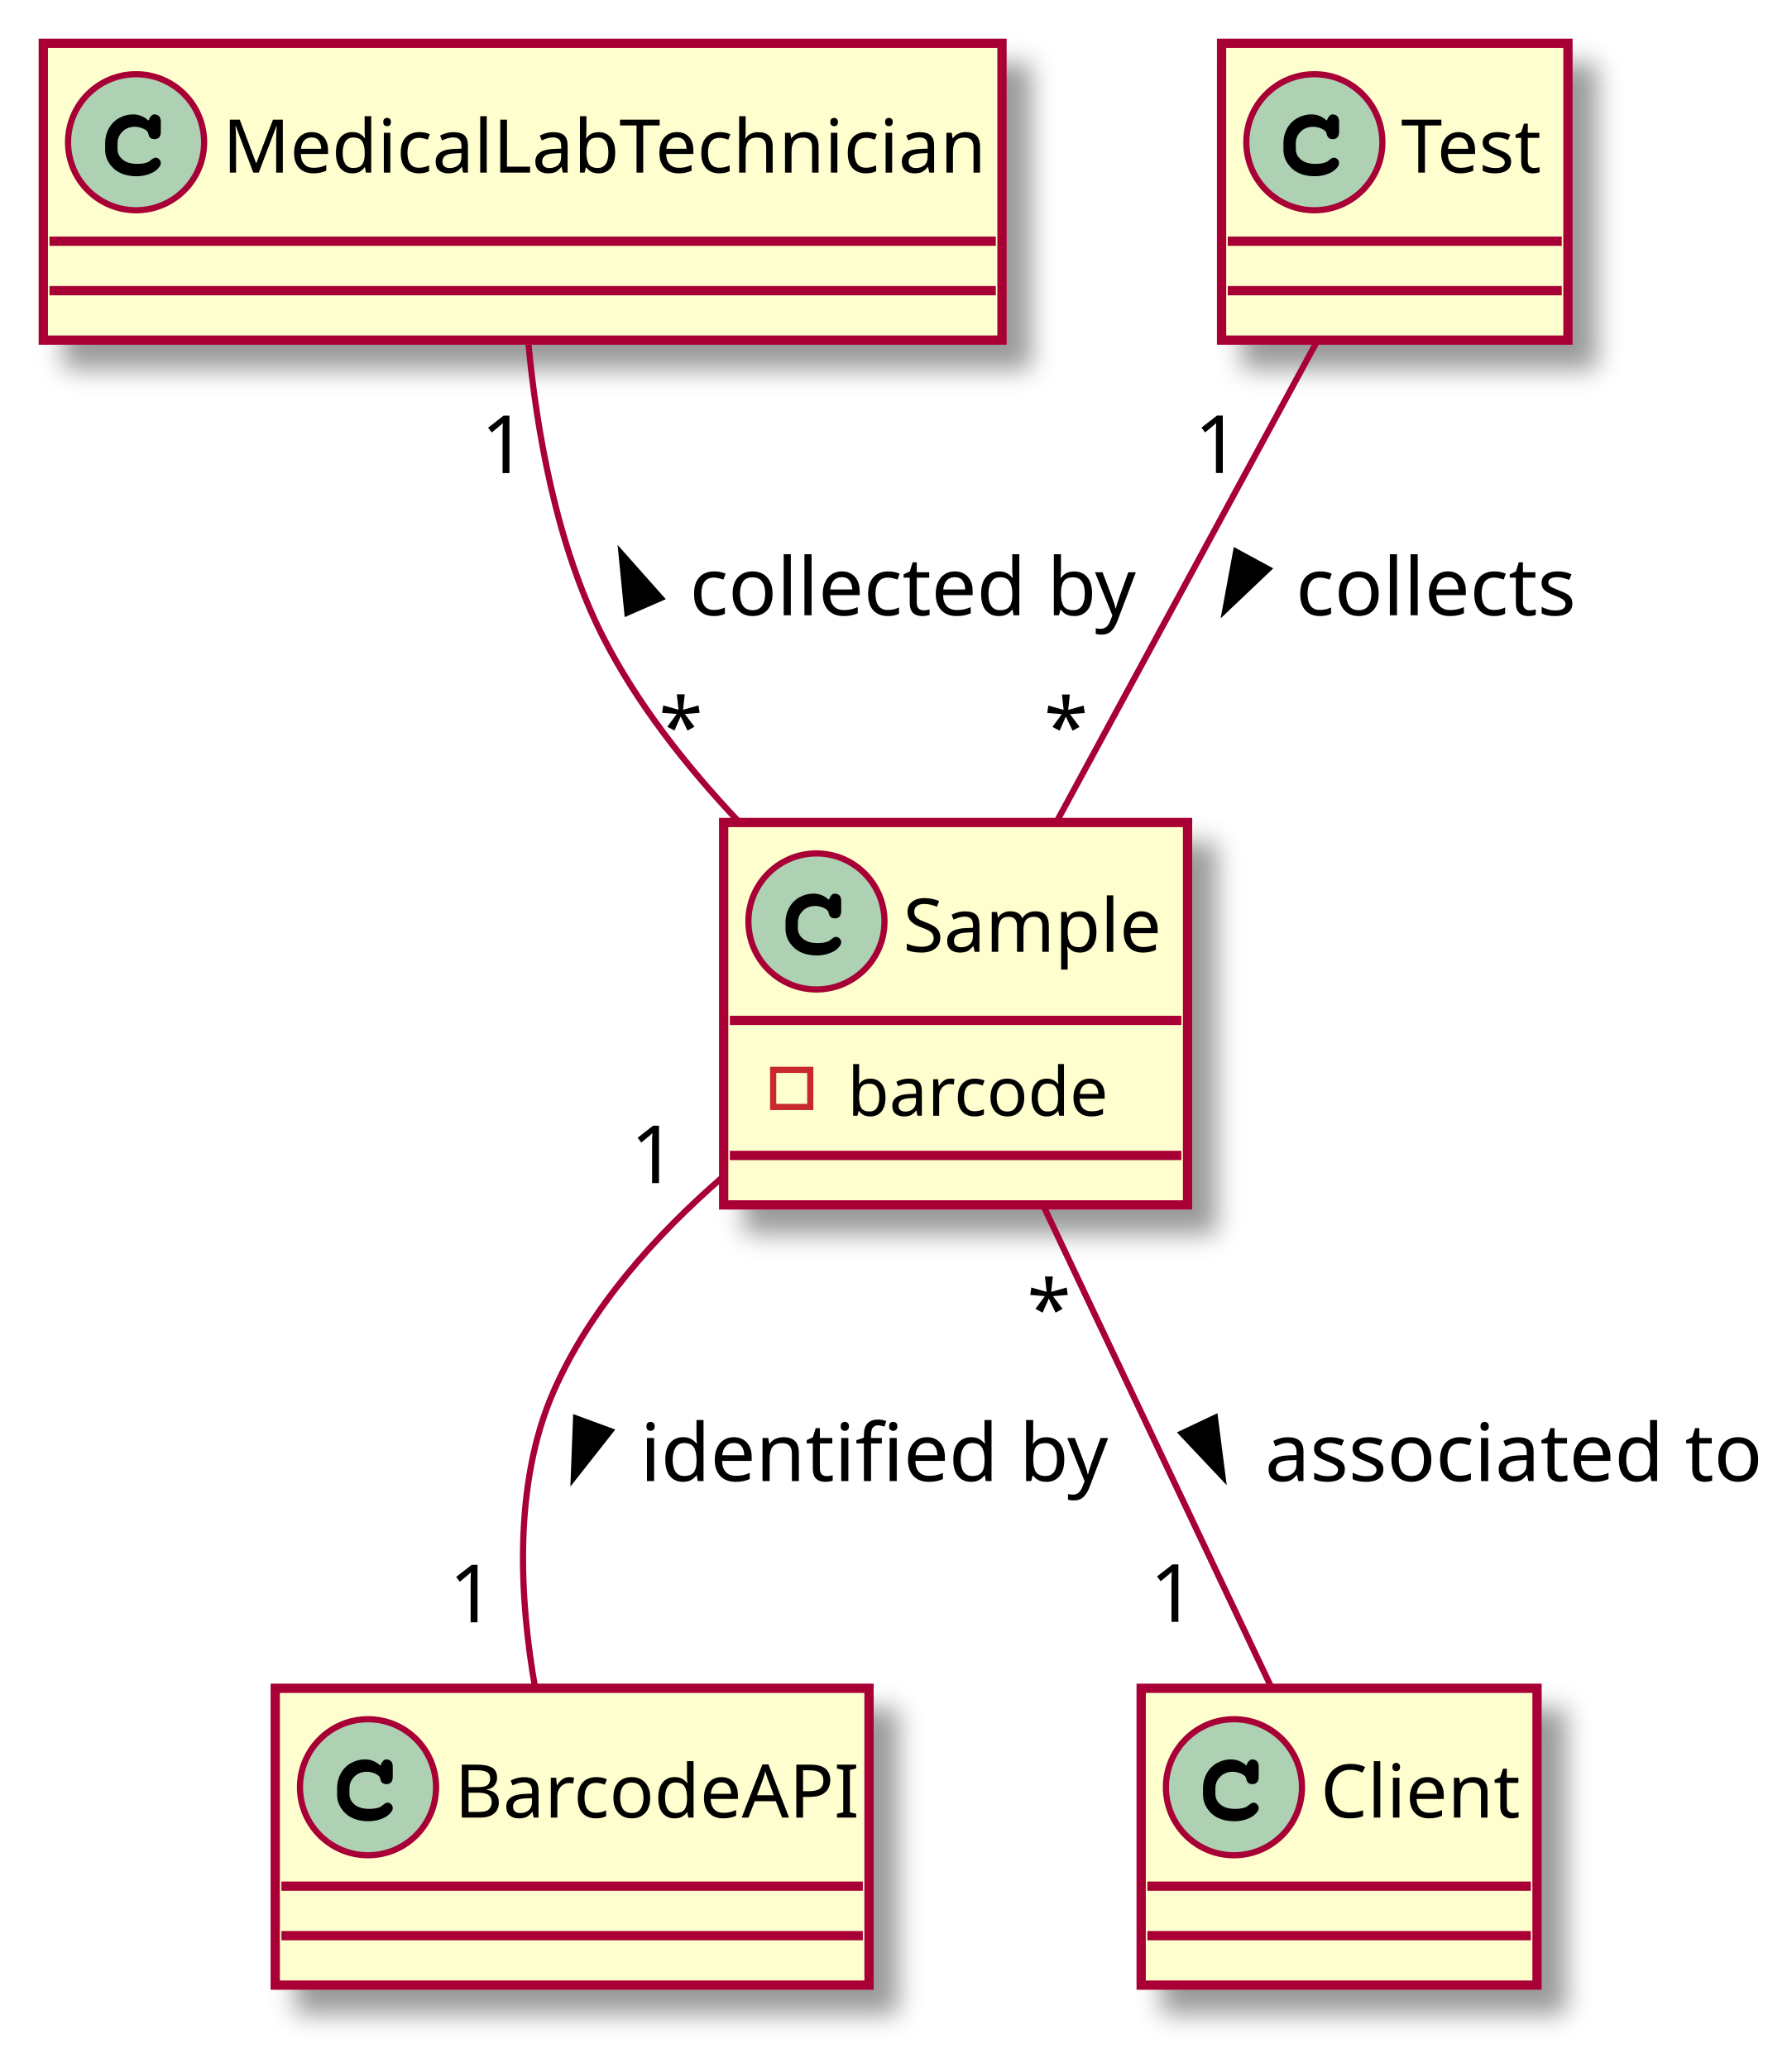
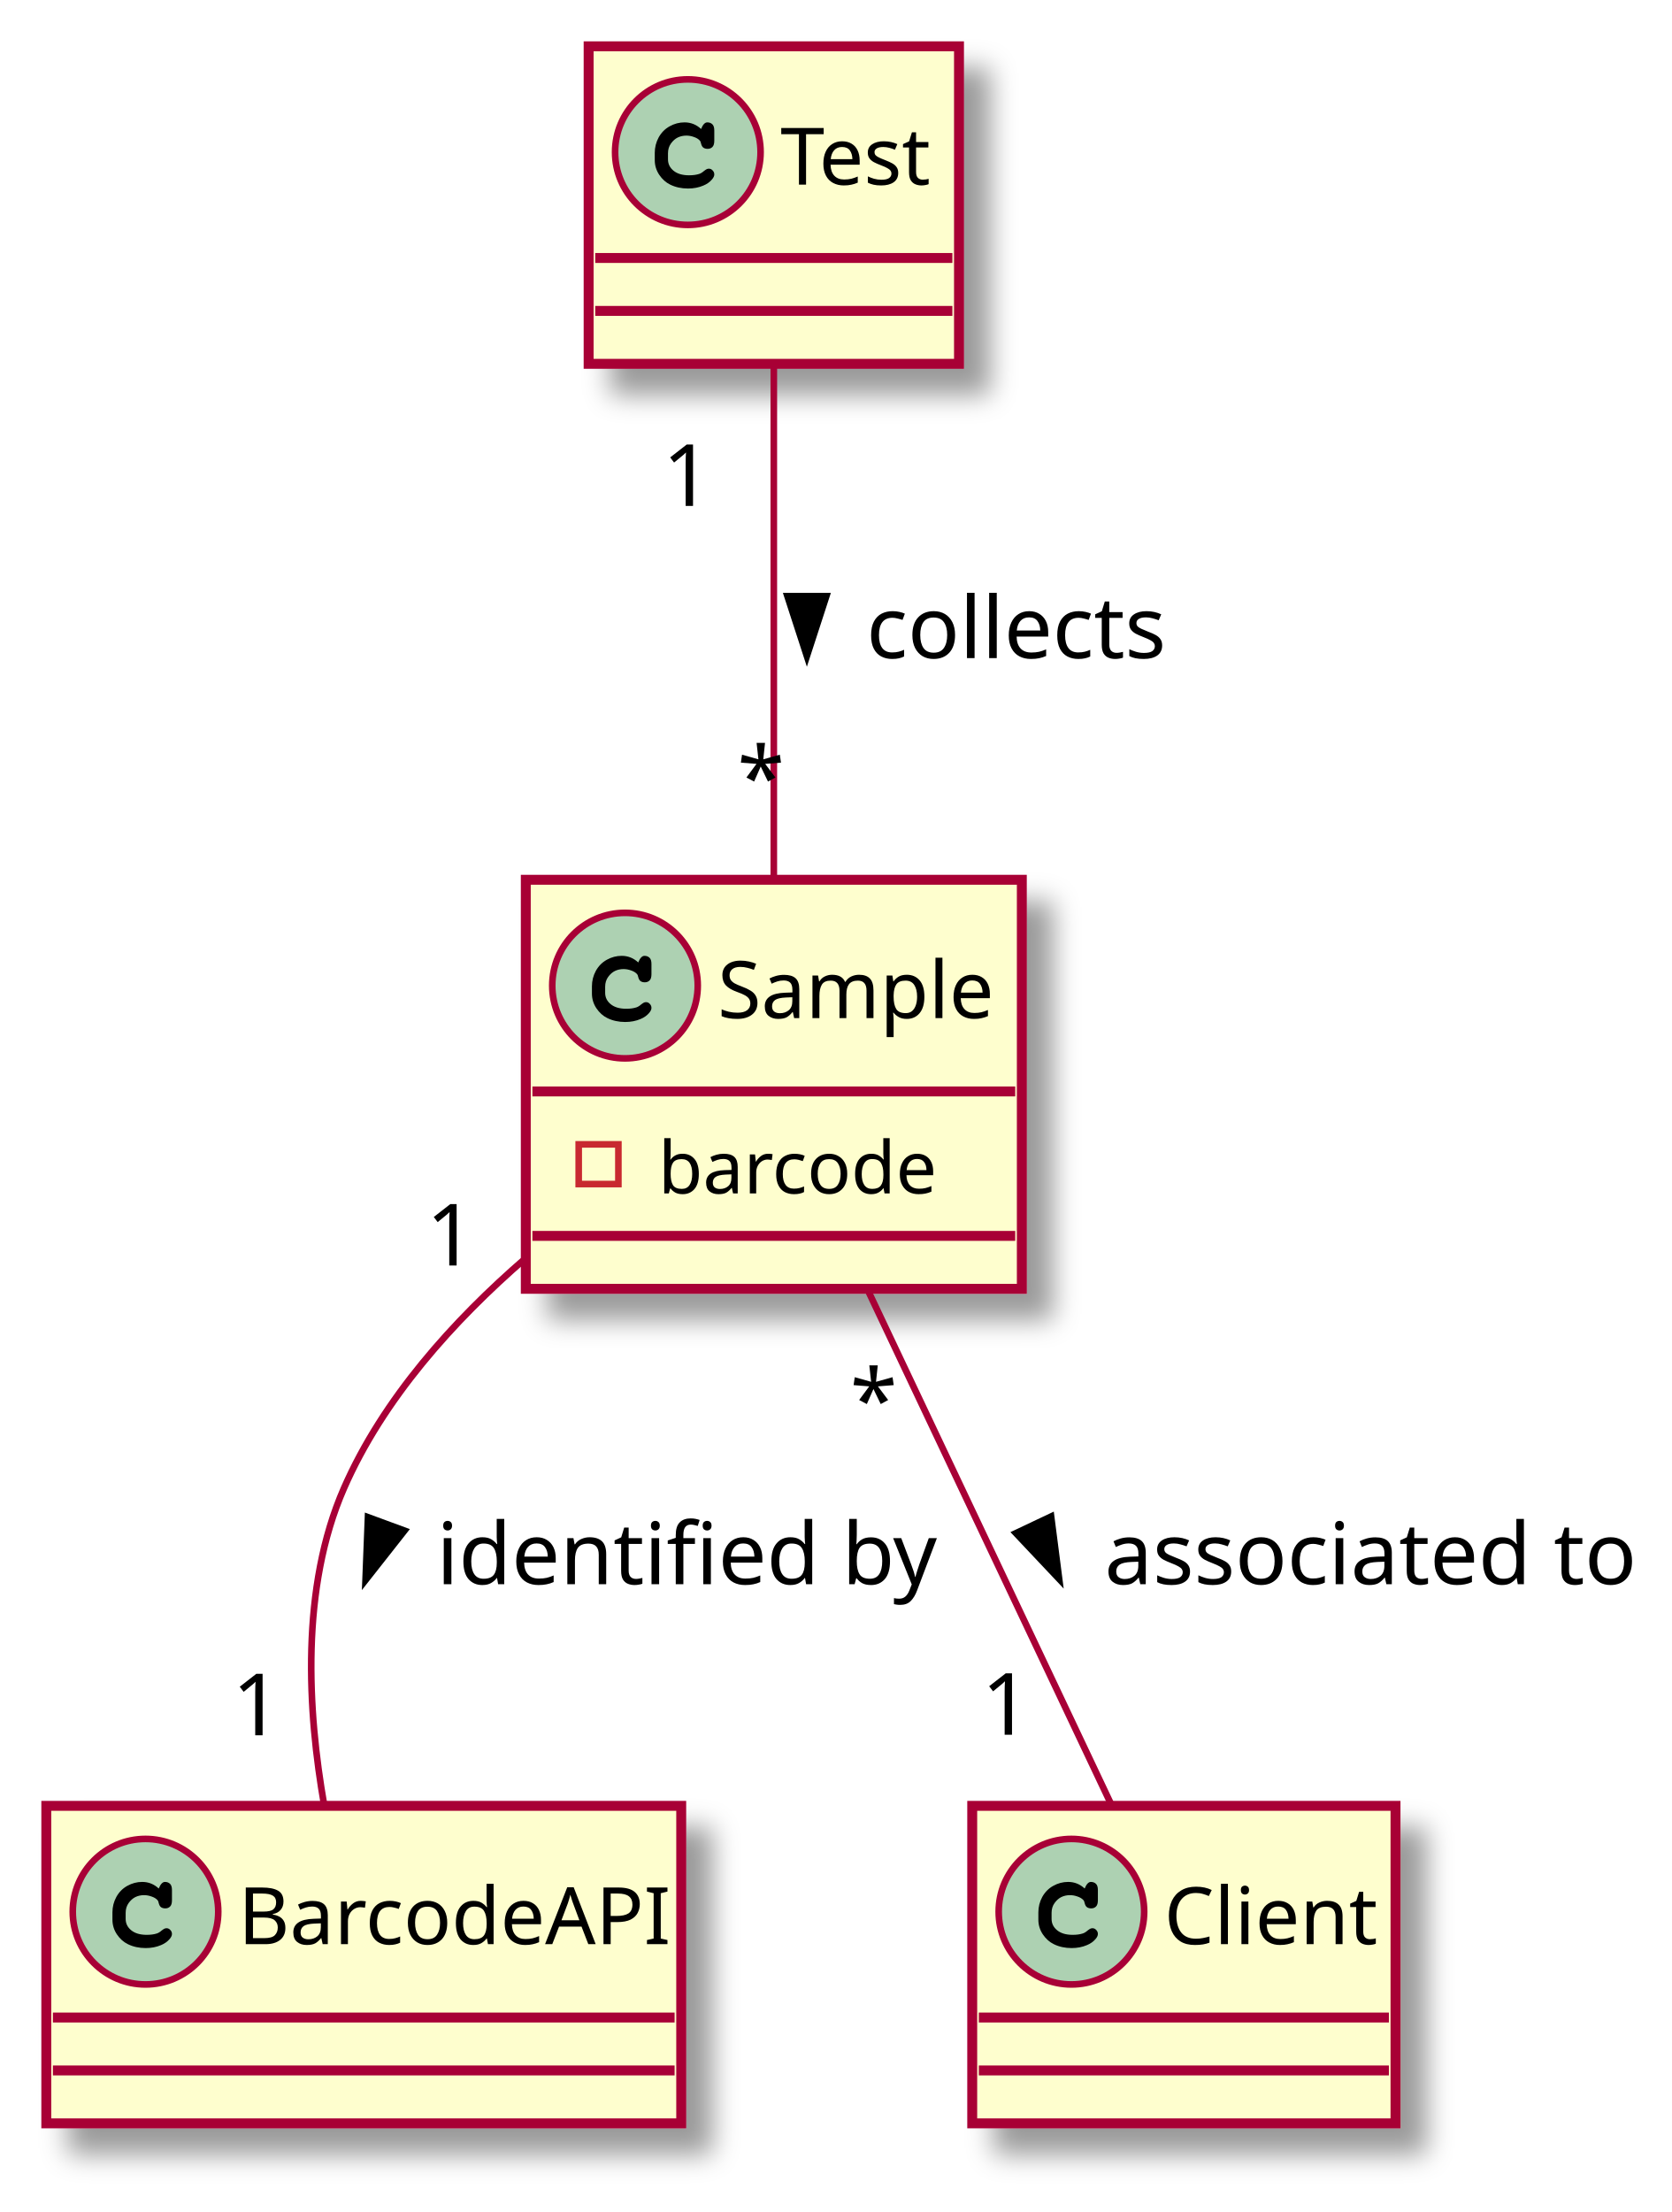
- <svg xmlns="http://www.w3.org/2000/svg" contentScriptType="application/ecmascript" contentStyleType="text/css" height="418.75px" preserveAspectRatio="none" style="width:362px;height:418px;" version="1.1" viewBox="0 0 362 418" width="362.5px" zoomAndPan="magnify">
+ <svg xmlns="http://www.w3.org/2000/svg" contentScriptType="application/ecmascript" contentStyleType="text/css" height="418.75px" preserveAspectRatio="none" style="width:316px;height:418px;" version="1.1" viewBox="0 0 316 418" width="316.25px" zoomAndPan="magnify">
  <defs>
-     <filter height="300%" id="f1dbgn2ozabcc2" width="300%" x="-1" y="-1">
+     <filter height="300%" id="f9f4f6ks5ftuz" width="300%" x="-1" y="-1">
      <feGaussianBlur result="blurOut" stdDeviation="2.5" />
      <feColorMatrix in="blurOut" result="blurOut2" type="matrix" values="0 0 0 0 0 0 0 0 0 0 0 0 0 0 0 0 0 0 .4 0" />
      <feOffset dx="5.0" dy="5.0" in="blurOut2" result="blurOut3" />
      <feBlend in="SourceGraphic" in2="blurOut3" mode="normal" />
    </filter>
  </defs>
  <g>
-     <rect codeLine="2" fill="#FEFECE" filter="url(#f1dbgn2ozabcc2)" height="60" id="MedicalLabTechnician" style="stroke:#A80036;stroke-width:1.875;" width="193.75" x="8.75" y="8.75" />
-     <ellipse cx="27.5" cy="28.75" fill="#ADD1B2" rx="13.75" ry="13.75" style="stroke:#A80036;stroke-width:1.25;" />
-     <path d="M30,24.375 Q30.254,23.75 30.547,23.438 Q30.84,23.125 31.172,23.125 Q31.758,23.125 32.129,23.477 Q32.5,23.828 32.5,24.648 L32.5,26.602 Q32.5,27.422 32.148,27.773 Q31.797,28.125 31.25,28.125 Q30.762,28.125 30.449,27.91 Q30.137,27.695 30,27.129 Q29.941,26.738 29.727,26.523 Q29.336,26.113 28.633,25.879 Q27.93,25.625 27.227,25.625 Q26.348,25.625 25.605,25.977 Q24.883,26.328 24.316,27.109 Q23.75,27.891 23.75,28.965 L23.75,30.117 Q23.75,31.406 24.805,32.266 Q25.859,33.125 27.734,33.125 Q28.848,33.125 29.629,32.871 Q30.078,32.734 30.586,32.285 Q30.918,32.031 31.094,31.953 Q31.27,31.875 31.484,31.875 Q31.895,31.875 32.188,32.207 Q32.5,32.52 32.5,32.969 Q32.5,33.398 32.07,33.906 Q31.445,34.648 30.449,35.059 Q29.141,35.625 27.539,35.625 Q25.664,35.625 24.16,34.883 Q22.949,34.297 22.09,33.027 Q21.25,31.758 21.25,30.254 L21.25,28.887 Q21.25,27.324 21.992,25.957 Q22.754,24.59 24.062,23.867 Q25.391,23.125 26.875,23.125 Q27.773,23.125 28.555,23.438 Q29.336,23.75 30,24.375 Z " fill="#000000" />
-     <text fill="#000000" font-family="sans-serif" font-size="15" lengthAdjust="spacing" textLength="153.75" x="45" y="34.888">MedicalLabTechnician</text>
-     <line style="stroke:#A80036;stroke-width:1.875;" x1="10" x2="201.25" y1="48.75" y2="48.75" />
-     <line style="stroke:#A80036;stroke-width:1.875;" x1="10" x2="201.25" y1="58.75" y2="58.75" />
-     <rect codeLine="3" fill="#FEFECE" filter="url(#f1dbgn2ozabcc2)" height="77.295" id="Sample" style="stroke:#A80036;stroke-width:1.875;" width="93.75" x="146.25" y="166.25" />
-     <ellipse cx="165" cy="186.25" fill="#ADD1B2" rx="13.75" ry="13.75" style="stroke:#A80036;stroke-width:1.25;" />
-     <path d="M167.5,181.875 Q167.754,181.25 168.047,180.938 Q168.34,180.625 168.672,180.625 Q169.258,180.625 169.629,180.977 Q170,181.328 170,182.148 L170,184.102 Q170,184.922 169.648,185.273 Q169.297,185.625 168.75,185.625 Q168.262,185.625 167.949,185.41 Q167.637,185.195 167.5,184.629 Q167.441,184.238 167.227,184.023 Q166.836,183.613 166.133,183.379 Q165.43,183.125 164.727,183.125 Q163.848,183.125 163.106,183.477 Q162.383,183.828 161.816,184.609 Q161.25,185.391 161.25,186.465 L161.25,187.617 Q161.25,188.906 162.305,189.766 Q163.359,190.625 165.234,190.625 Q166.348,190.625 167.129,190.371 Q167.578,190.234 168.086,189.785 Q168.418,189.531 168.594,189.453 Q168.769,189.375 168.984,189.375 Q169.394,189.375 169.688,189.707 Q170,190.019 170,190.469 Q170,190.898 169.57,191.406 Q168.945,192.148 167.949,192.559 Q166.641,193.125 165.039,193.125 Q163.164,193.125 161.66,192.383 Q160.449,191.797 159.59,190.527 Q158.75,189.258 158.75,187.754 L158.75,186.387 Q158.75,184.824 159.492,183.457 Q160.254,182.09 161.562,181.367 Q162.891,180.625 164.375,180.625 Q165.273,180.625 166.055,180.938 Q166.836,181.25 167.5,181.875 Z " fill="#000000" />
-     <text fill="#000000" font-family="sans-serif" font-size="15" lengthAdjust="spacing" textLength="53.75" x="182.5" y="192.388">Sample</text>
-     <line style="stroke:#A80036;stroke-width:1.875;" x1="147.5" x2="238.75" y1="206.25" y2="206.25" />
-     <rect fill="none" height="7.5" style="stroke:#C82930;stroke-width:1.25;" width="7.5" x="156.25" y="216.25" />
-     <text fill="#000000" font-family="sans-serif" font-size="13.75" lengthAdjust="spacing" textLength="50" x="171.25" y="225.524">barcode</text>
-     <line style="stroke:#A80036;stroke-width:1.875;" x1="147.5" x2="238.75" y1="233.545" y2="233.545" />
-     <rect codeLine="6" fill="#FEFECE" filter="url(#f1dbgn2ozabcc2)" height="60" id="BarcodeAPI" style="stroke:#A80036;stroke-width:1.875;" width="120" x="55.625" y="341.25" />
-     <ellipse cx="74.375" cy="361.25" fill="#ADD1B2" rx="13.75" ry="13.75" style="stroke:#A80036;stroke-width:1.25;" />
-     <path d="M76.875,356.875 Q77.129,356.25 77.422,355.938 Q77.715,355.625 78.047,355.625 Q78.633,355.625 79.004,355.977 Q79.375,356.328 79.375,357.148 L79.375,359.102 Q79.375,359.922 79.023,360.273 Q78.672,360.625 78.125,360.625 Q77.637,360.625 77.324,360.41 Q77.012,360.195 76.875,359.629 Q76.816,359.238 76.602,359.023 Q76.211,358.613 75.508,358.379 Q74.805,358.125 74.102,358.125 Q73.223,358.125 72.481,358.477 Q71.758,358.828 71.191,359.609 Q70.625,360.391 70.625,361.465 L70.625,362.617 Q70.625,363.906 71.68,364.766 Q72.734,365.625 74.609,365.625 Q75.723,365.625 76.504,365.371 Q76.953,365.234 77.461,364.785 Q77.793,364.531 77.969,364.453 Q78.144,364.375 78.359,364.375 Q78.769,364.375 79.062,364.707 Q79.375,365.019 79.375,365.469 Q79.375,365.898 78.945,366.406 Q78.32,367.148 77.324,367.559 Q76.016,368.125 74.414,368.125 Q72.539,368.125 71.035,367.383 Q69.824,366.797 68.965,365.527 Q68.125,364.258 68.125,362.754 L68.125,361.387 Q68.125,359.824 68.867,358.457 Q69.629,357.09 70.938,356.367 Q72.266,355.625 73.75,355.625 Q74.648,355.625 75.43,355.938 Q76.211,356.25 76.875,356.875 Z " fill="#000000" />
-     <text fill="#000000" font-family="sans-serif" font-size="15" lengthAdjust="spacing" textLength="80" x="91.875" y="367.388">BarcodeAPI</text>
-     <line style="stroke:#A80036;stroke-width:1.875;" x1="56.875" x2="174.375" y1="381.25" y2="381.25" />
-     <line style="stroke:#A80036;stroke-width:1.875;" x1="56.875" x2="174.375" y1="391.25" y2="391.25" />
-     <rect codeLine="7" fill="#FEFECE" filter="url(#f1dbgn2ozabcc2)" height="60" id="Client" style="stroke:#A80036;stroke-width:1.875;" width="80" x="230.625" y="341.25" />
-     <ellipse cx="249.375" cy="361.25" fill="#ADD1B2" rx="13.75" ry="13.75" style="stroke:#A80036;stroke-width:1.25;" />
-     <path d="M251.875,356.875 Q252.129,356.25 252.422,355.938 Q252.715,355.625 253.047,355.625 Q253.633,355.625 254.004,355.977 Q254.375,356.328 254.375,357.148 L254.375,359.102 Q254.375,359.922 254.023,360.273 Q253.672,360.625 253.125,360.625 Q252.637,360.625 252.324,360.41 Q252.012,360.195 251.875,359.629 Q251.816,359.238 251.602,359.023 Q251.211,358.613 250.508,358.379 Q249.805,358.125 249.102,358.125 Q248.223,358.125 247.481,358.477 Q246.758,358.828 246.191,359.609 Q245.625,360.391 245.625,361.465 L245.625,362.617 Q245.625,363.906 246.68,364.766 Q247.734,365.625 249.609,365.625 Q250.723,365.625 251.504,365.371 Q251.953,365.234 252.461,364.785 Q252.793,364.531 252.969,364.453 Q253.144,364.375 253.359,364.375 Q253.769,364.375 254.062,364.707 Q254.375,365.019 254.375,365.469 Q254.375,365.898 253.945,366.406 Q253.32,367.148 252.324,367.559 Q251.016,368.125 249.414,368.125 Q247.539,368.125 246.035,367.383 Q244.824,366.797 243.965,365.527 Q243.125,364.258 243.125,362.754 L243.125,361.387 Q243.125,359.824 243.867,358.457 Q244.629,357.09 245.938,356.367 Q247.266,355.625 248.75,355.625 Q249.648,355.625 250.43,355.938 Q251.211,356.25 251.875,356.875 Z " fill="#000000" />
-     <text fill="#000000" font-family="sans-serif" font-size="15" lengthAdjust="spacing" textLength="40" x="266.875" y="367.388">Client</text>
-     <line style="stroke:#A80036;stroke-width:1.875;" x1="231.875" x2="309.375" y1="381.25" y2="381.25" />
-     <line style="stroke:#A80036;stroke-width:1.875;" x1="231.875" x2="309.375" y1="391.25" y2="391.25" />
-     <rect codeLine="8" fill="#FEFECE" filter="url(#f1dbgn2ozabcc2)" height="60" id="Test" style="stroke:#A80036;stroke-width:1.875;" width="70" x="246.875" y="8.75" />
-     <ellipse cx="265.625" cy="28.75" fill="#ADD1B2" rx="13.75" ry="13.75" style="stroke:#A80036;stroke-width:1.25;" />
-     <path d="M268.125,24.375 Q268.379,23.75 268.672,23.438 Q268.965,23.125 269.297,23.125 Q269.883,23.125 270.254,23.477 Q270.625,23.828 270.625,24.648 L270.625,26.602 Q270.625,27.422 270.273,27.773 Q269.922,28.125 269.375,28.125 Q268.887,28.125 268.574,27.91 Q268.262,27.695 268.125,27.129 Q268.066,26.738 267.852,26.523 Q267.461,26.113 266.758,25.879 Q266.055,25.625 265.352,25.625 Q264.473,25.625 263.731,25.977 Q263.008,26.328 262.441,27.109 Q261.875,27.891 261.875,28.965 L261.875,30.117 Q261.875,31.406 262.93,32.266 Q263.984,33.125 265.859,33.125 Q266.973,33.125 267.754,32.871 Q268.203,32.734 268.711,32.285 Q269.043,32.031 269.219,31.953 Q269.394,31.875 269.609,31.875 Q270.019,31.875 270.312,32.207 Q270.625,32.52 270.625,32.969 Q270.625,33.398 270.195,33.906 Q269.57,34.648 268.574,35.059 Q267.266,35.625 265.664,35.625 Q263.789,35.625 262.285,34.883 Q261.074,34.297 260.215,33.027 Q259.375,31.758 259.375,30.254 L259.375,28.887 Q259.375,27.324 260.117,25.957 Q260.879,24.59 262.188,23.867 Q263.516,23.125 265,23.125 Q265.898,23.125 266.68,23.438 Q267.461,23.75 268.125,24.375 Z " fill="#000000" />
-     <text fill="#000000" font-family="sans-serif" font-size="15" lengthAdjust="spacing" textLength="30" x="283.125" y="34.888">Test</text>
-     <line style="stroke:#A80036;stroke-width:1.875;" x1="248.125" x2="315.625" y1="48.75" y2="48.75" />
-     <line style="stroke:#A80036;stroke-width:1.875;" x1="248.125" x2="315.625" y1="58.75" y2="58.75" />
-     <path codeLine="10" d="M146.25,237.738 C132.537,249.6 119.263,264.363 111.875,281.25 C103.65,300.038 104.987,323.262 108.162,341.238 " fill="none" id="Sample-BarcodeAPI" style="stroke:#A80036;stroke-width:1.25;" />
-     <polygon fill="#000000" points="115.966,298.585,123.319,289.243,116.424,286.706,115.966,298.585" style="stroke:#000000;stroke-width:1.25;" />
-     <text fill="#000000" font-family="sans-serif" font-size="16.25" lengthAdjust="spacing" textLength="86.25" x="129.375" y="299.369">identified by</text>
-     <text fill="#000000" font-family="sans-serif" font-size="16.25" lengthAdjust="spacing" textLength="8.75" x="127.41" y="239.146">1</text>
-     <text fill="#000000" font-family="sans-serif" font-size="16.25" lengthAdjust="spacing" textLength="8.75" x="90.739" y="327.909">1</text>
-     <path codeLine="11" d="M106.737,68.912 C108.412,86.95 112.438,110.175 121.875,128.75 C128.713,142.2 138.738,154.9 149.113,165.887 " fill="none" id="MedicalLabTechnician-Sample" style="stroke:#A80036;stroke-width:1.25;" />
-     <polygon fill="#000000" points="125.622,111.993,126.783,123.824,133.516,120.882,125.622,111.993" style="stroke:#000000;stroke-width:1.25;" />
-     <text fill="#000000" font-family="sans-serif" font-size="16.25" lengthAdjust="spacing" textLength="87.5" x="139.375" y="124.369">collected by</text>
-     <text fill="#000000" font-family="sans-serif" font-size="16.25" lengthAdjust="spacing" textLength="8.75" x="97.192" y="95.625">1</text>
-     <text fill="#000000" font-family="sans-serif" font-size="16.25" lengthAdjust="spacing" textLength="6.25" x="133.14" y="152.693">*</text>
-     <path codeLine="12" d="M210.9,243.812 C224.85,273.275 243.975,313.688 256.788,340.762 " fill="none" id="Sample-Client" style="stroke:#A80036;stroke-width:1.25;" />
-     <polygon fill="#000000" points="247.049,298.369,245.532,286.578,238.891,289.721,247.049,298.369" style="stroke:#000000;stroke-width:1.25;" />
-     <text fill="#000000" font-family="sans-serif" font-size="16.25" lengthAdjust="spacing" textLength="97.5" x="255.625" y="299.369">associated to</text>
-     <text fill="#000000" font-family="sans-serif" font-size="16.25" lengthAdjust="spacing" textLength="6.25" x="207.534" y="270.355">*</text>
-     <text fill="#000000" font-family="sans-serif" font-size="16.25" lengthAdjust="spacing" textLength="8.75" x="232.38" y="327.816">1</text>
-     <path codeLine="13" d="M266.212,68.9 C251.588,95.888 229.65,136.35 213.637,165.912 " fill="none" id="Test-Sample" style="stroke:#A80036;stroke-width:1.25;" />
-     <polygon fill="#000000" points="247.647,123.215,256.264,115.025,249.804,111.524,247.647,123.215" style="stroke:#000000;stroke-width:1.25;" />
-     <text fill="#000000" font-family="sans-serif" font-size="16.25" lengthAdjust="spacing" textLength="56.25" x="261.875" y="124.369">collects</text>
-     <text fill="#000000" font-family="sans-serif" font-size="16.25" lengthAdjust="spacing" textLength="8.75" x="241.36" y="95.609">1</text>
-     <text fill="#000000" font-family="sans-serif" font-size="16.25" lengthAdjust="spacing" textLength="6.25" x="210.974" y="152.724">*</text>
+     <rect codeLine="2" fill="#FEFECE" filter="url(#f9f4f6ks5ftuz)" height="77.295" id="Sample" style="stroke:#A80036;stroke-width:1.875;" width="93.75" x="99.375" y="166.25" />
+     <ellipse cx="118.125" cy="186.25" fill="#ADD1B2" rx="13.75" ry="13.75" style="stroke:#A80036;stroke-width:1.25;" />
+     <path d="M120.625,181.875 Q120.879,181.25 121.172,180.938 Q121.465,180.625 121.797,180.625 Q122.383,180.625 122.754,180.977 Q123.125,181.328 123.125,182.148 L123.125,184.102 Q123.125,184.922 122.773,185.273 Q122.422,185.625 121.875,185.625 Q121.387,185.625 121.074,185.41 Q120.762,185.195 120.625,184.629 Q120.566,184.238 120.352,184.023 Q119.961,183.613 119.258,183.379 Q118.555,183.125 117.852,183.125 Q116.973,183.125 116.231,183.477 Q115.508,183.828 114.941,184.609 Q114.375,185.391 114.375,186.465 L114.375,187.617 Q114.375,188.906 115.43,189.766 Q116.484,190.625 118.359,190.625 Q119.473,190.625 120.254,190.371 Q120.703,190.234 121.211,189.785 Q121.543,189.531 121.719,189.453 Q121.894,189.375 122.109,189.375 Q122.519,189.375 122.812,189.707 Q123.125,190.019 123.125,190.469 Q123.125,190.898 122.695,191.406 Q122.07,192.148 121.074,192.559 Q119.766,193.125 118.164,193.125 Q116.289,193.125 114.785,192.383 Q113.574,191.797 112.715,190.527 Q111.875,189.258 111.875,187.754 L111.875,186.387 Q111.875,184.824 112.617,183.457 Q113.379,182.09 114.688,181.367 Q116.016,180.625 117.5,180.625 Q118.398,180.625 119.18,180.938 Q119.961,181.25 120.625,181.875 Z " fill="#000000" />
+     <text fill="#000000" font-family="sans-serif" font-size="15" lengthAdjust="spacing" textLength="53.75" x="135.625" y="192.388">Sample</text>
+     <line style="stroke:#A80036;stroke-width:1.875;" x1="100.625" x2="191.875" y1="206.25" y2="206.25" />
+     <rect fill="none" height="7.5" style="stroke:#C82930;stroke-width:1.25;" width="7.5" x="109.375" y="216.25" />
+     <text fill="#000000" font-family="sans-serif" font-size="13.75" lengthAdjust="spacing" textLength="50" x="124.375" y="225.524">barcode</text>
+     <line style="stroke:#A80036;stroke-width:1.875;" x1="100.625" x2="191.875" y1="233.545" y2="233.545" />
+     <rect codeLine="5" fill="#FEFECE" filter="url(#f9f4f6ks5ftuz)" height="60" id="BarcodeAPI" style="stroke:#A80036;stroke-width:1.875;" width="120" x="8.75" y="341.25" />
+     <ellipse cx="27.5" cy="361.25" fill="#ADD1B2" rx="13.75" ry="13.75" style="stroke:#A80036;stroke-width:1.25;" />
+     <path d="M30,356.875 Q30.254,356.25 30.547,355.938 Q30.84,355.625 31.172,355.625 Q31.758,355.625 32.129,355.977 Q32.5,356.328 32.5,357.148 L32.5,359.102 Q32.5,359.922 32.148,360.273 Q31.797,360.625 31.25,360.625 Q30.762,360.625 30.449,360.41 Q30.137,360.195 30,359.629 Q29.941,359.238 29.727,359.023 Q29.336,358.613 28.633,358.379 Q27.93,358.125 27.227,358.125 Q26.348,358.125 25.605,358.477 Q24.883,358.828 24.316,359.609 Q23.75,360.391 23.75,361.465 L23.75,362.617 Q23.75,363.906 24.805,364.766 Q25.859,365.625 27.734,365.625 Q28.848,365.625 29.629,365.371 Q30.078,365.234 30.586,364.785 Q30.918,364.531 31.094,364.453 Q31.27,364.375 31.484,364.375 Q31.895,364.375 32.188,364.707 Q32.5,365.019 32.5,365.469 Q32.5,365.898 32.07,366.406 Q31.445,367.148 30.449,367.559 Q29.141,368.125 27.539,368.125 Q25.664,368.125 24.16,367.383 Q22.949,366.797 22.09,365.527 Q21.25,364.258 21.25,362.754 L21.25,361.387 Q21.25,359.824 21.992,358.457 Q22.754,357.09 24.062,356.367 Q25.391,355.625 26.875,355.625 Q27.773,355.625 28.555,355.938 Q29.336,356.25 30,356.875 Z " fill="#000000" />
+     <text fill="#000000" font-family="sans-serif" font-size="15" lengthAdjust="spacing" textLength="80" x="45" y="367.388">BarcodeAPI</text>
+     <line style="stroke:#A80036;stroke-width:1.875;" x1="10" x2="127.5" y1="381.25" y2="381.25" />
+     <line style="stroke:#A80036;stroke-width:1.875;" x1="10" x2="127.5" y1="391.25" y2="391.25" />
+     <rect codeLine="6" fill="#FEFECE" filter="url(#f9f4f6ks5ftuz)" height="60" id="Client" style="stroke:#A80036;stroke-width:1.875;" width="80" x="183.75" y="341.25" />
+     <ellipse cx="202.5" cy="361.25" fill="#ADD1B2" rx="13.75" ry="13.75" style="stroke:#A80036;stroke-width:1.25;" />
+     <path d="M205,356.875 Q205.254,356.25 205.547,355.938 Q205.84,355.625 206.172,355.625 Q206.758,355.625 207.129,355.977 Q207.5,356.328 207.5,357.148 L207.5,359.102 Q207.5,359.922 207.148,360.273 Q206.797,360.625 206.25,360.625 Q205.762,360.625 205.449,360.41 Q205.137,360.195 205,359.629 Q204.941,359.238 204.727,359.023 Q204.336,358.613 203.633,358.379 Q202.93,358.125 202.227,358.125 Q201.348,358.125 200.606,358.477 Q199.883,358.828 199.316,359.609 Q198.75,360.391 198.75,361.465 L198.75,362.617 Q198.75,363.906 199.805,364.766 Q200.859,365.625 202.734,365.625 Q203.848,365.625 204.629,365.371 Q205.078,365.234 205.586,364.785 Q205.918,364.531 206.094,364.453 Q206.269,364.375 206.484,364.375 Q206.894,364.375 207.188,364.707 Q207.5,365.019 207.5,365.469 Q207.5,365.898 207.07,366.406 Q206.445,367.148 205.449,367.559 Q204.141,368.125 202.539,368.125 Q200.664,368.125 199.16,367.383 Q197.949,366.797 197.09,365.527 Q196.25,364.258 196.25,362.754 L196.25,361.387 Q196.25,359.824 196.992,358.457 Q197.754,357.09 199.062,356.367 Q200.391,355.625 201.875,355.625 Q202.773,355.625 203.555,355.938 Q204.336,356.25 205,356.875 Z " fill="#000000" />
+     <text fill="#000000" font-family="sans-serif" font-size="15" lengthAdjust="spacing" textLength="40" x="220" y="367.388">Client</text>
+     <line style="stroke:#A80036;stroke-width:1.875;" x1="185" x2="262.5" y1="381.25" y2="381.25" />
+     <line style="stroke:#A80036;stroke-width:1.875;" x1="185" x2="262.5" y1="391.25" y2="391.25" />
+     <rect codeLine="7" fill="#FEFECE" filter="url(#f9f4f6ks5ftuz)" height="60" id="Test" style="stroke:#A80036;stroke-width:1.875;" width="70" x="111.25" y="8.75" />
+     <ellipse cx="130" cy="28.75" fill="#ADD1B2" rx="13.75" ry="13.75" style="stroke:#A80036;stroke-width:1.25;" />
+     <path d="M132.5,24.375 Q132.754,23.75 133.047,23.438 Q133.34,23.125 133.672,23.125 Q134.258,23.125 134.629,23.477 Q135,23.828 135,24.648 L135,26.602 Q135,27.422 134.648,27.773 Q134.297,28.125 133.75,28.125 Q133.262,28.125 132.949,27.91 Q132.637,27.695 132.5,27.129 Q132.441,26.738 132.227,26.523 Q131.836,26.113 131.133,25.879 Q130.43,25.625 129.727,25.625 Q128.848,25.625 128.106,25.977 Q127.383,26.328 126.816,27.109 Q126.25,27.891 126.25,28.965 L126.25,30.117 Q126.25,31.406 127.305,32.266 Q128.359,33.125 130.234,33.125 Q131.348,33.125 132.129,32.871 Q132.578,32.734 133.086,32.285 Q133.418,32.031 133.594,31.953 Q133.769,31.875 133.984,31.875 Q134.394,31.875 134.688,32.207 Q135,32.52 135,32.969 Q135,33.398 134.57,33.906 Q133.945,34.648 132.949,35.059 Q131.641,35.625 130.039,35.625 Q128.164,35.625 126.66,34.883 Q125.449,34.297 124.59,33.027 Q123.75,31.758 123.75,30.254 L123.75,28.887 Q123.75,27.324 124.492,25.957 Q125.254,24.59 126.562,23.867 Q127.891,23.125 129.375,23.125 Q130.273,23.125 131.055,23.438 Q131.836,23.75 132.5,24.375 Z " fill="#000000" />
+     <text fill="#000000" font-family="sans-serif" font-size="15" lengthAdjust="spacing" textLength="30" x="147.5" y="34.888">Test</text>
+     <line style="stroke:#A80036;stroke-width:1.875;" x1="112.5" x2="180" y1="48.75" y2="48.75" />
+     <line style="stroke:#A80036;stroke-width:1.875;" x1="112.5" x2="180" y1="58.75" y2="58.75" />
+     <path codeLine="9" d="M99.375,237.738 C85.662,249.6 72.388,264.363 65,281.25 C56.775,300.038 58.112,323.262 61.288,341.238 " fill="none" id="Sample-BarcodeAPI" style="stroke:#A80036;stroke-width:1.25;" />
+     <polygon fill="#000000" points="69.091,298.585,76.444,289.243,69.549,286.706,69.091,298.585" style="stroke:#000000;stroke-width:1.25;" />
+     <text fill="#000000" font-family="sans-serif" font-size="16.25" lengthAdjust="spacing" textLength="86.25" x="82.5" y="299.369">identified by</text>
+     <text fill="#000000" font-family="sans-serif" font-size="16.25" lengthAdjust="spacing" textLength="8.75" x="80.535" y="239.146">1</text>
+     <text fill="#000000" font-family="sans-serif" font-size="16.25" lengthAdjust="spacing" textLength="8.75" x="43.864" y="327.909">1</text>
+     <path codeLine="10" d="M164.025,243.812 C177.975,273.275 197.1,313.688 209.912,340.762 " fill="none" id="Sample-Client" style="stroke:#A80036;stroke-width:1.25;" />
+     <polygon fill="#000000" points="200.174,298.369,198.657,286.578,192.016,289.721,200.174,298.369" style="stroke:#000000;stroke-width:1.25;" />
+     <text fill="#000000" font-family="sans-serif" font-size="16.25" lengthAdjust="spacing" textLength="97.5" x="208.75" y="299.369">associated to</text>
+     <text fill="#000000" font-family="sans-serif" font-size="16.25" lengthAdjust="spacing" textLength="6.25" x="160.659" y="270.355">*</text>
+     <text fill="#000000" font-family="sans-serif" font-size="16.25" lengthAdjust="spacing" textLength="8.75" x="185.505" y="327.816">1</text>
+     <path codeLine="11" d="M146.25,68.9 C146.25,95.888 146.25,136.35 146.25,165.912 " fill="none" id="Test-Sample" style="stroke:#A80036;stroke-width:1.25;" />
+     <polygon fill="#000000" points="152.5,123.97,156.174,112.663,148.826,112.663,152.5,123.97" style="stroke:#000000;stroke-width:1.25;" />
+     <text fill="#000000" font-family="sans-serif" font-size="16.25" lengthAdjust="spacing" textLength="56.25" x="163.75" y="124.369">collects</text>
+     <text fill="#000000" font-family="sans-serif" font-size="16.25" lengthAdjust="spacing" textLength="8.75" x="125.215" y="95.609">1</text>
+     <text fill="#000000" font-family="sans-serif" font-size="16.25" lengthAdjust="spacing" textLength="6.25" x="139.356" y="152.724">*</text>
  </g>
</svg>
